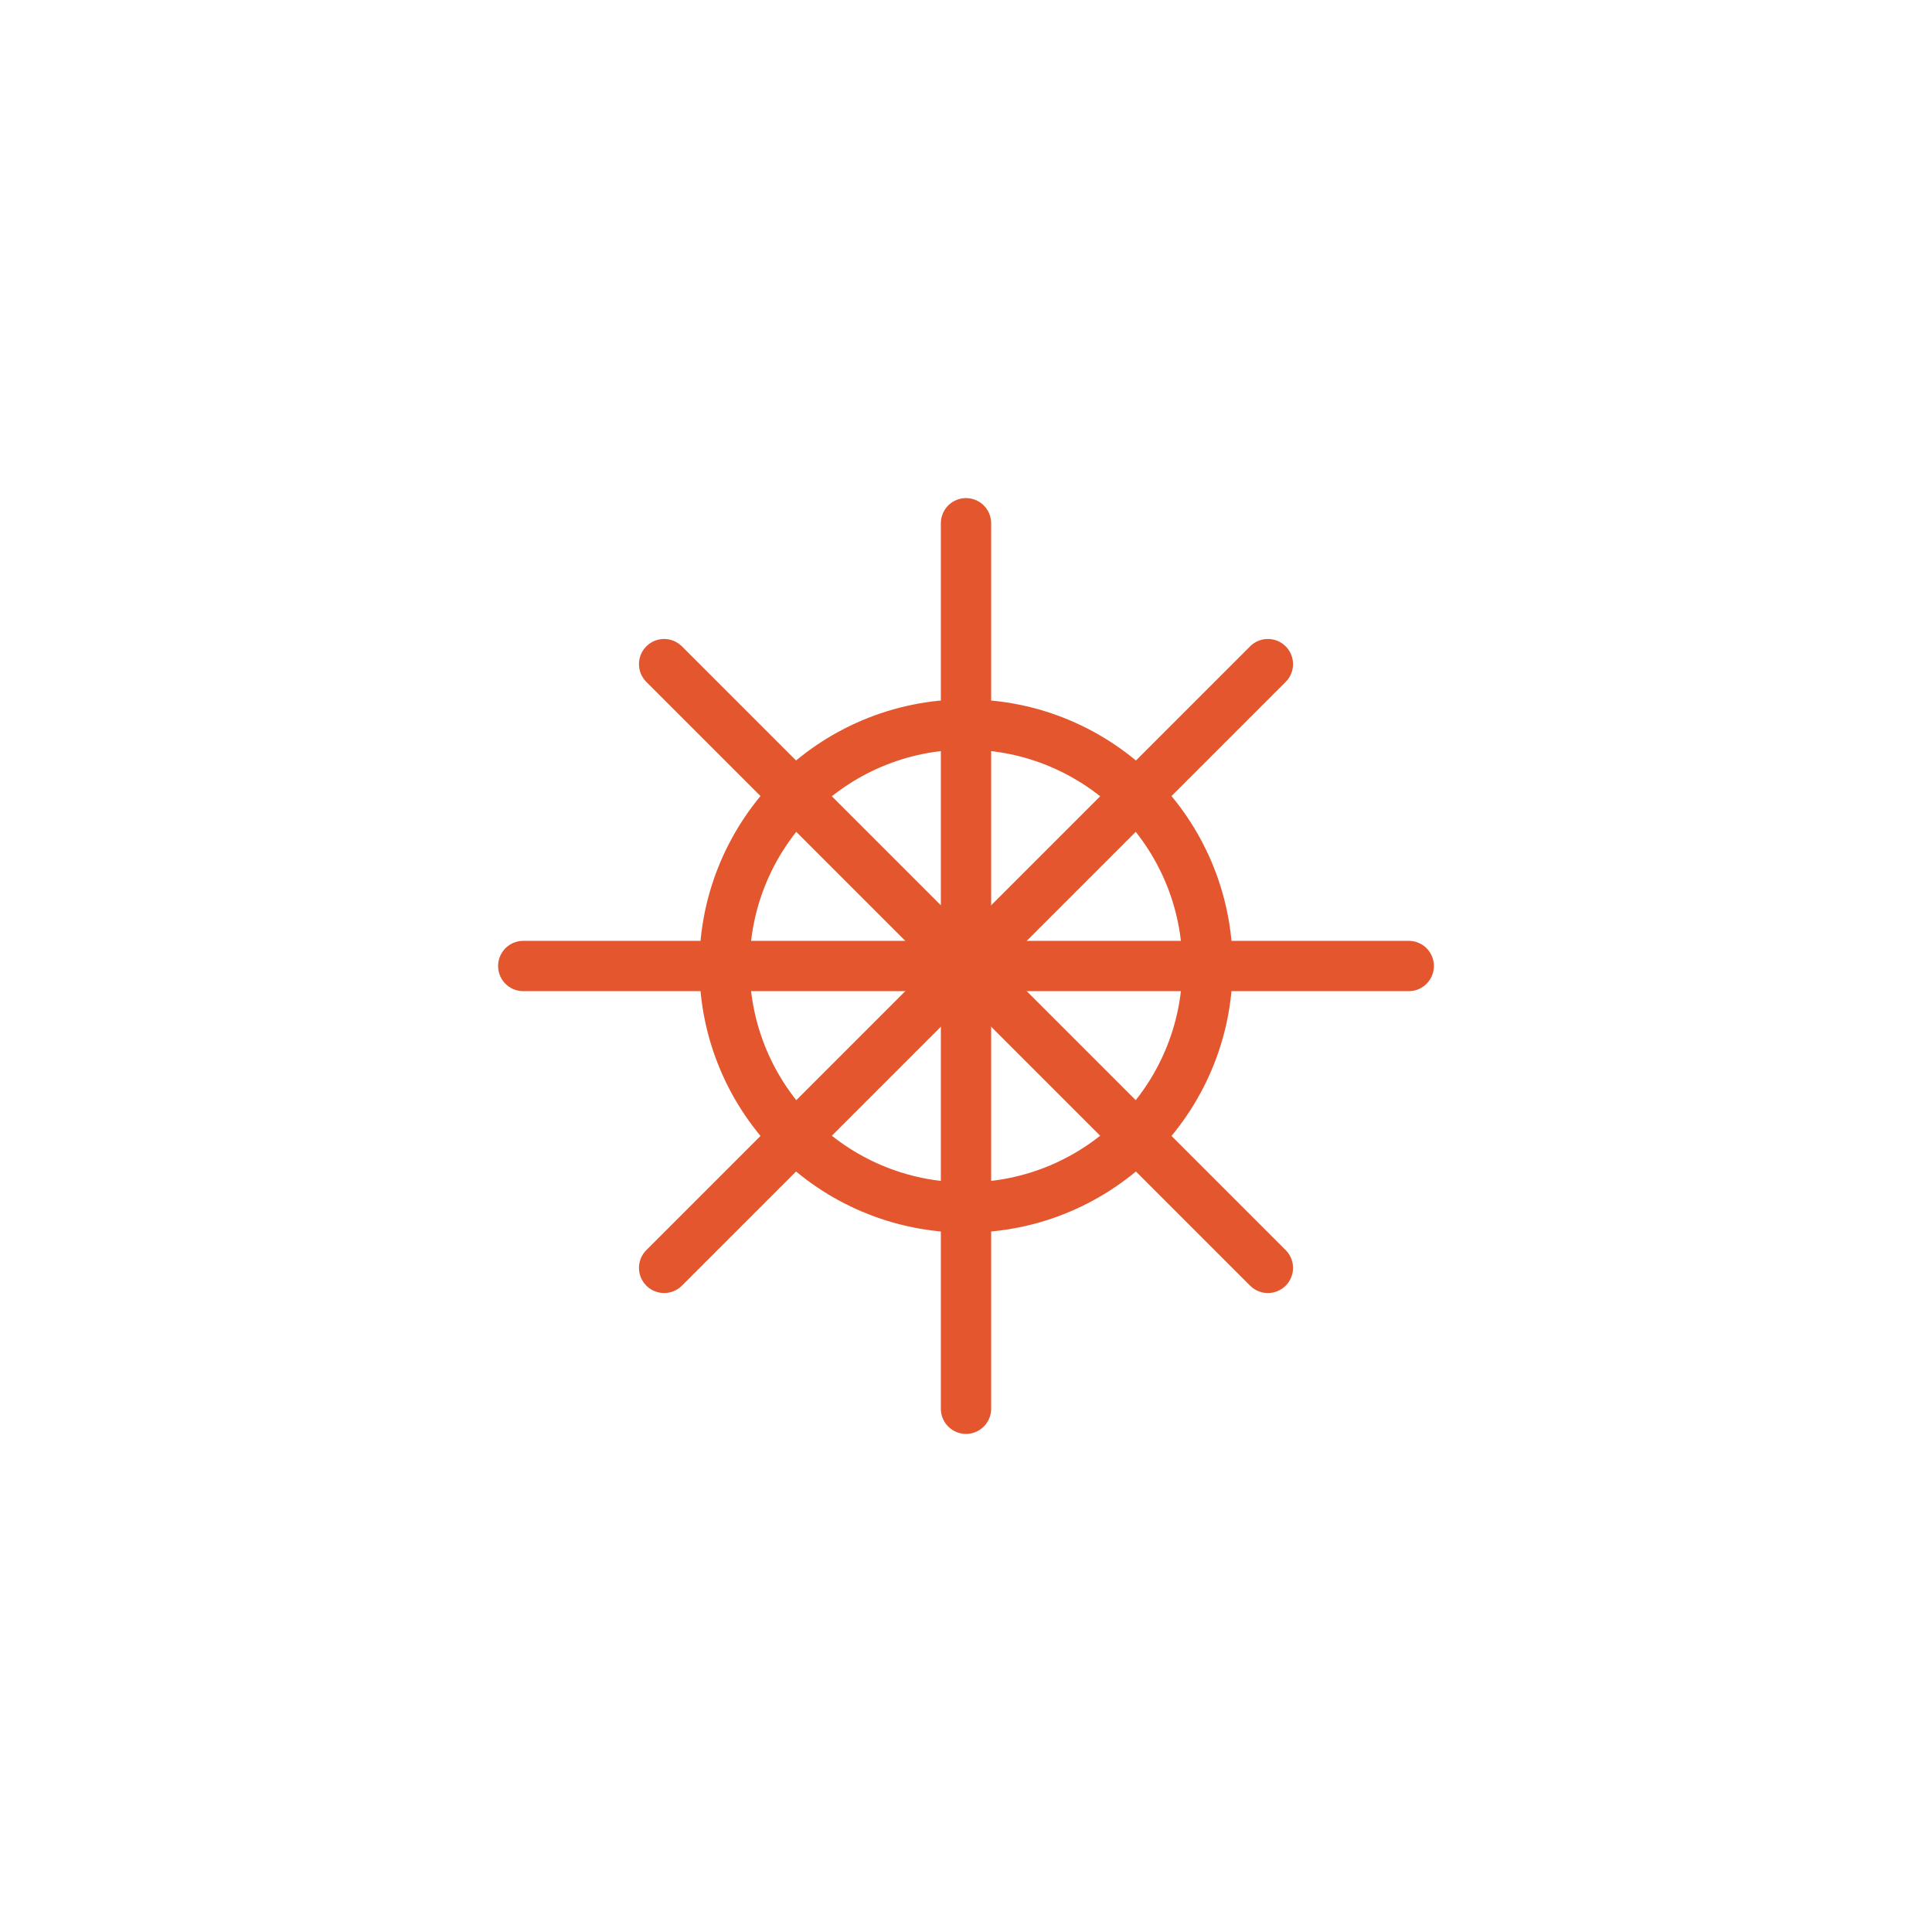
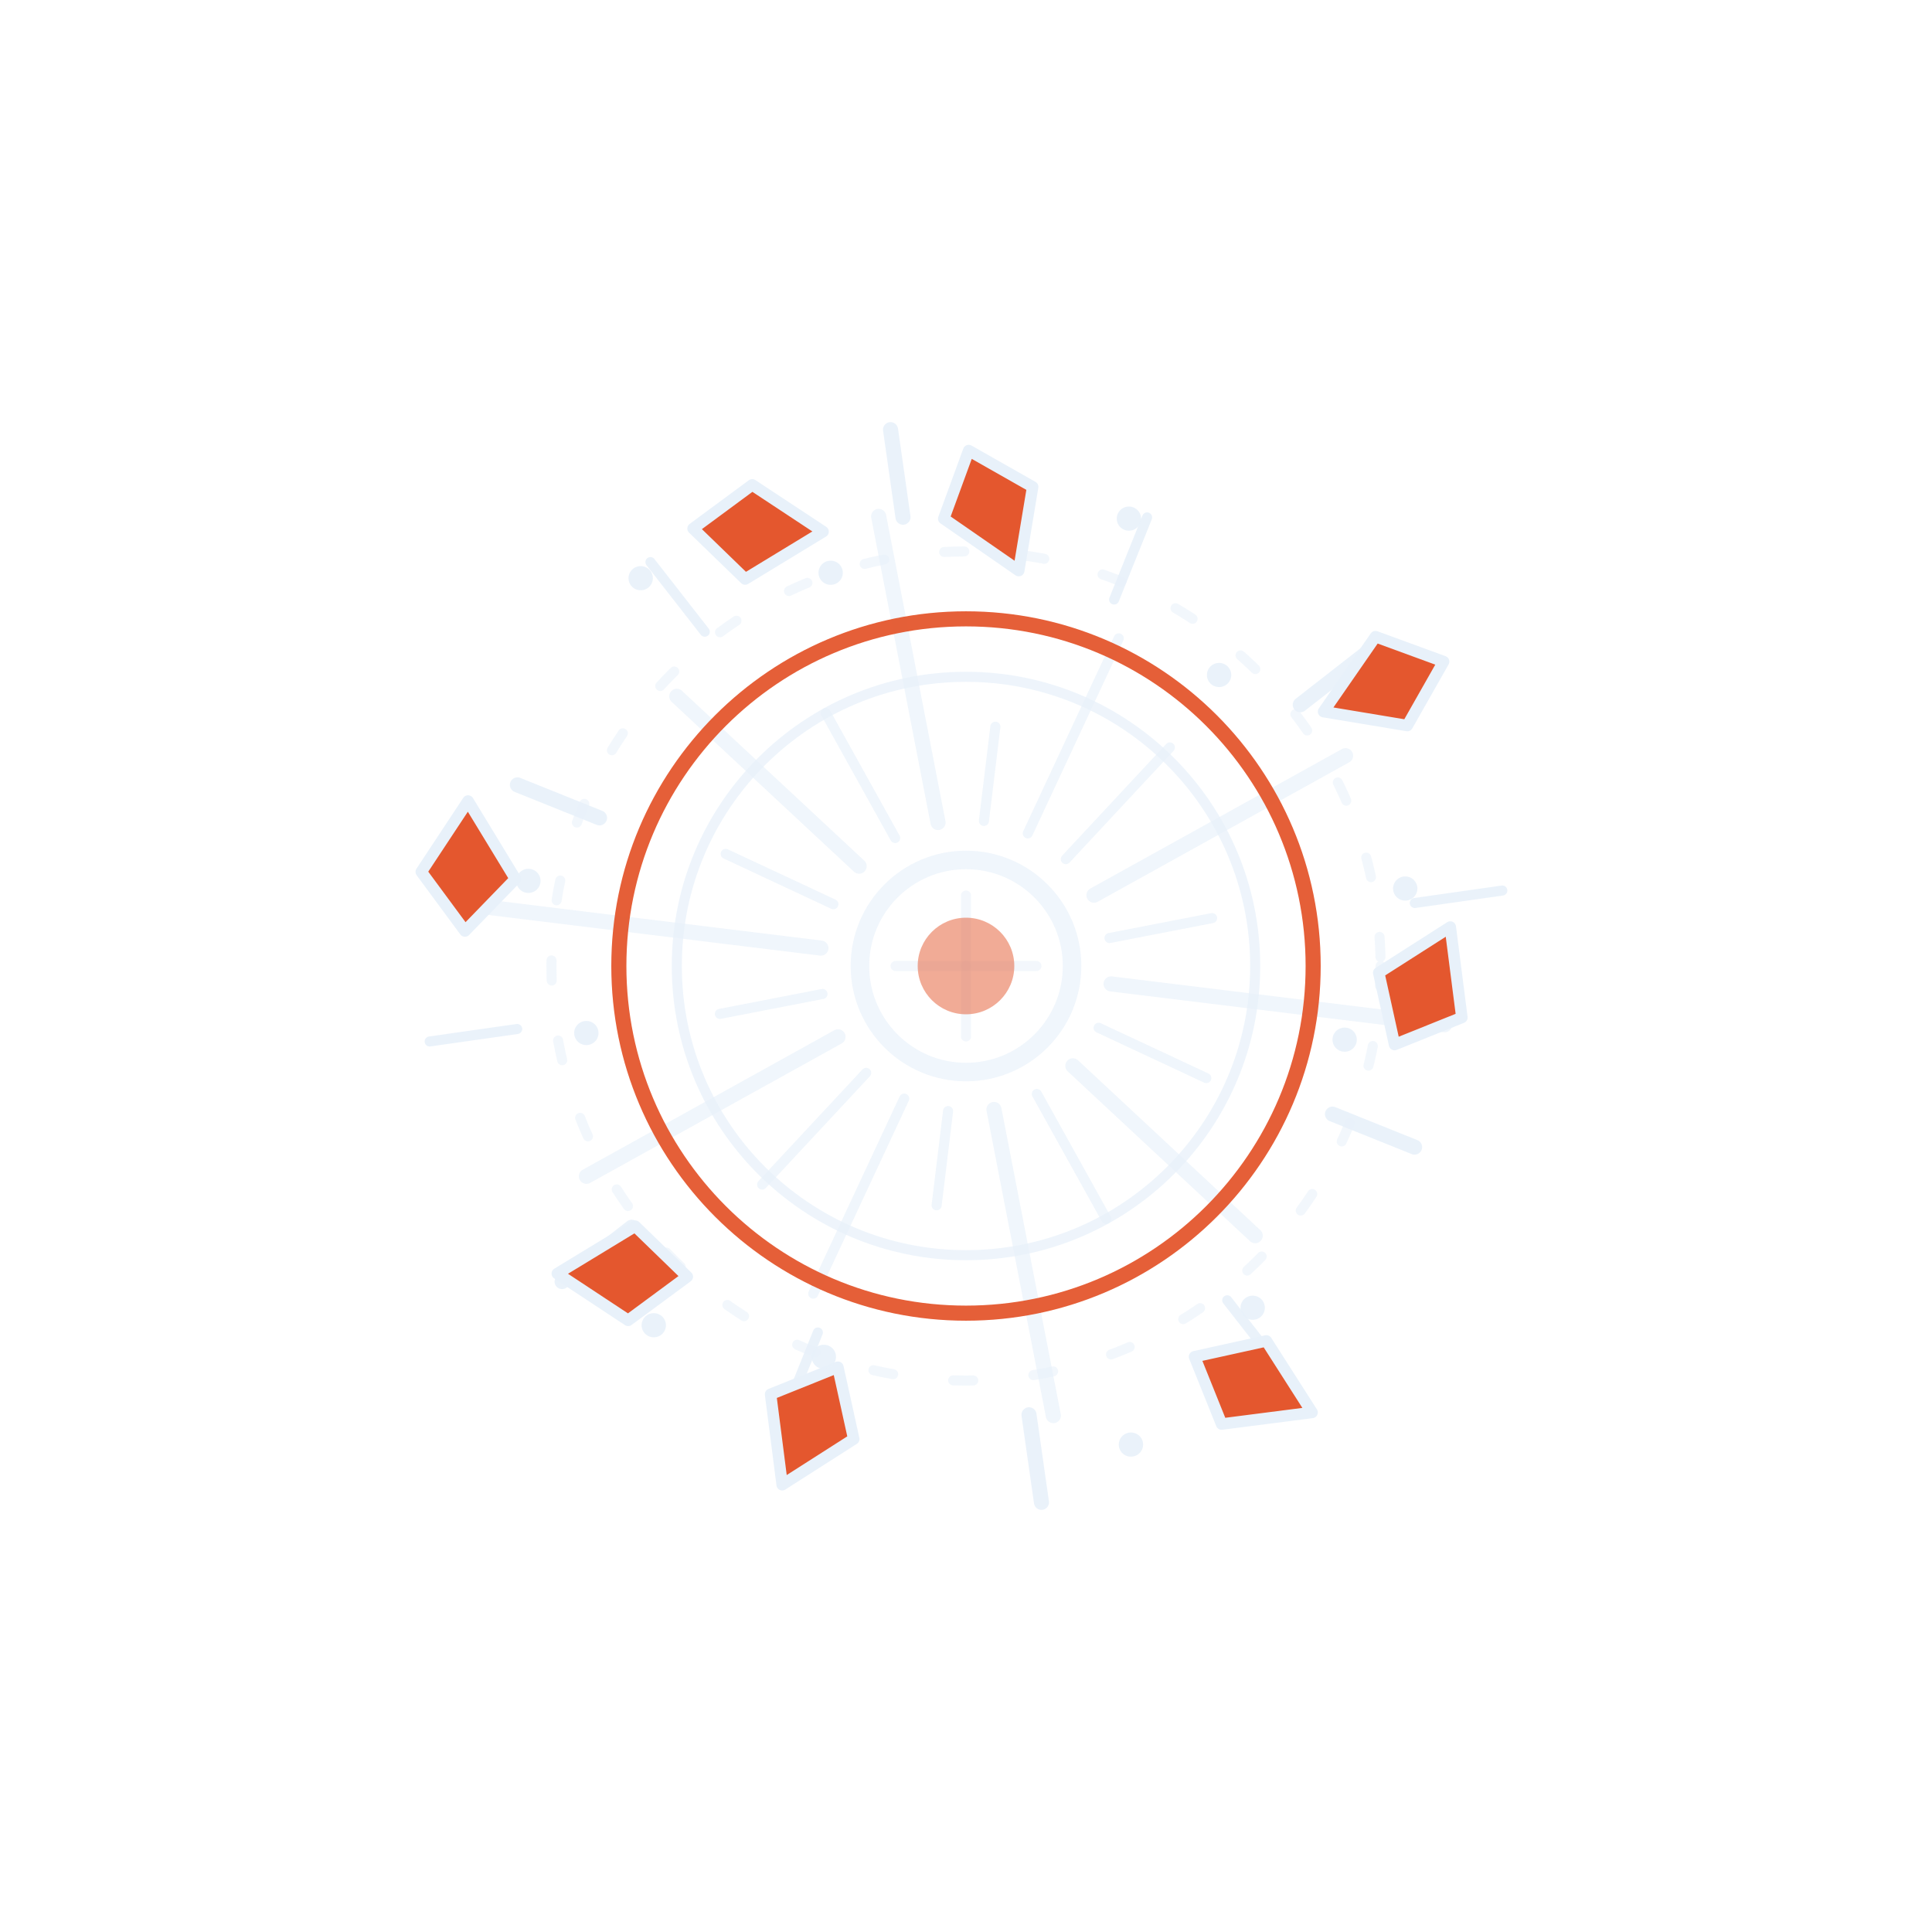
<svg xmlns="http://www.w3.org/2000/svg" width="96" height="96" viewBox="0 0 96 96">
-   <g id="burst" stroke="#E4572E" stroke-width="2.5" fill="none" stroke-linecap="round" stroke-linejoin="round">
-     <circle cx="48" cy="48" r="12" />
-     <line x1="48" y1="48" x2="48" y2="26" />
-     <line x1="48" y1="48" x2="48" y2="70" />
-     <line x1="48" y1="48" x2="26" y2="48" />
-     <line x1="48" y1="48" x2="70" y2="48" />
-     <line x1="48" y1="48" x2="33" y2="33" />
-     <line x1="48" y1="48" x2="63" y2="33" />
-     <line x1="48" y1="48" x2="33" y2="63" />
-     <line x1="48" y1="48" x2="63" y2="63" />
+   <defs>
+     <path id="shard" d="M -1.6 -3.2 L 2.4 -0.6 L 1.2 3 L -2.2 1.2 Z" stroke="#E8F1FA" stroke-width="0.6" />
+   </defs>
+   <g id="burst" fill="none" stroke-linecap="round" stroke-linejoin="round">
+     <line x1="48" y1="48" x2="51.5" y2="48" stroke="#E8F1FA" stroke-width="0.5" opacity="0.54" />
+     <line x1="48" y1="48" x2="48" y2="51.5" stroke="#E8F1FA" stroke-width="0.5" opacity="0.54" />
+     <line x1="48" y1="48" x2="44.5" y2="48" stroke="#E8F1FA" stroke-width="0.5" opacity="0.54" />
+     <line x1="48" y1="48" x2="48" y2="44.5" stroke="#E8F1FA" stroke-width="0.5" opacity="0.54" />
+     <circle cx="48" cy="48" r="5.27" stroke="#E8F1FA" stroke-width="0.92" opacity="0.67" />
+     <circle cx="48" cy="48" r="2.4" fill="#E4572E" stroke="none" opacity="0.5" />
+     <line x1="55.21" y1="48.89" x2="71.78" y2="50.92" stroke="#E8F1FA" stroke-width="0.75" opacity="0.67" />
+     <line x1="54.59" y1="51.07" x2="59.94" y2="53.57" stroke="#E8F1FA" stroke-width="0.5" opacity="0.67" />
+     <line x1="53.31" y1="52.96" x2="62.37" y2="61.4" stroke="#E8F1FA" stroke-width="0.75" opacity="0.67" />
+     <line x1="51.52" y1="54.36" x2="54.97" y2="60.57" stroke="#E8F1FA" stroke-width="0.5" opacity="0.67" />
+     <line x1="49.39" y1="55.13" x2="52.34" y2="70.34" stroke="#E8F1FA" stroke-width="0.75" opacity="0.67" />
+     <line x1="47.11" y1="55.21" x2="46.54" y2="59.89" stroke="#E8F1FA" stroke-width="0.5" opacity="0.67" />
+     <line x1="44.93" y1="54.59" x2="40.41" y2="64.28" stroke="#E8F1FA" stroke-width="0.5" opacity="0.67" />
+     <line x1="43.04" y1="53.31" x2="37.87" y2="58.86" stroke="#E8F1FA" stroke-width="0.5" opacity="0.67" />
+     <line x1="41.64" y1="51.52" x2="29.14" y2="58.45" stroke="#E8F1FA" stroke-width="0.75" opacity="0.67" />
+     <line x1="40.87" y1="49.39" x2="35.77" y2="50.38" stroke="#E8F1FA" stroke-width="0.5" opacity="0.67" />
+     <line x1="40.79" y1="47.11" x2="24.22" y2="45.08" stroke="#E8F1FA" stroke-width="0.75" opacity="0.67" />
+     <line x1="41.41" y1="44.93" x2="36.06" y2="42.43" stroke="#E8F1FA" stroke-width="0.5" opacity="0.67" />
+     <line x1="42.69" y1="43.04" x2="33.63" y2="34.6" stroke="#E8F1FA" stroke-width="0.75" opacity="0.67" />
+     <line x1="44.48" y1="41.64" x2="41.03" y2="35.43" stroke="#E8F1FA" stroke-width="0.5" opacity="0.67" />
+     <line x1="46.61" y1="40.87" x2="43.66" y2="25.66" stroke="#E8F1FA" stroke-width="0.75" opacity="0.67" />
+     <line x1="48.89" y1="40.79" x2="49.46" y2="36.11" stroke="#E8F1FA" stroke-width="0.5" opacity="0.67" />
+     <line x1="51.07" y1="41.41" x2="55.59" y2="31.72" stroke="#E8F1FA" stroke-width="0.5" opacity="0.67" />
+     <line x1="52.96" y1="42.69" x2="58.13" y2="37.14" stroke="#E8F1FA" stroke-width="0.5" opacity="0.67" />
+     <line x1="54.36" y1="44.48" x2="66.86" y2="37.55" stroke="#E8F1FA" stroke-width="0.75" opacity="0.67" />
+     <line x1="55.13" y1="46.61" x2="60.23" y2="45.62" stroke="#E8F1FA" stroke-width="0.5" opacity="0.67" />
+     <circle cx="48" cy="48" r="17.25" stroke="#E4572E" stroke-width="0.75" opacity="0.95" />
+     <circle cx="48" cy="48" r="14.37" stroke="#E8F1FA" stroke-width="0.5" opacity="0.76" />
+     <circle cx="48" cy="48" r="20.6" stroke="#E8F1FA" stroke-width="0.5" stroke-dasharray="1 3" opacity="0.55" />
+     <line x1="66.21" y1="55.36" x2="70.29" y2="57" stroke="#E8F1FA" stroke-width="0.75" opacity="0.9" />
+     <line x1="60.98" y1="64.61" x2="63.68" y2="68.07" stroke="#E8F1FA" stroke-width="0.5" opacity="0.9" />
+     <line x1="51.13" y1="70.3" x2="51.75" y2="74.65" stroke="#E8F1FA" stroke-width="0.75" opacity="0.9" />
+     <line x1="40.64" y1="66.21" x2="39" y2="70.29" stroke="#E8F1FA" stroke-width="0.5" opacity="0.9" />
+     <line x1="31.39" y1="60.98" x2="27.93" y2="63.68" stroke="#E8F1FA" stroke-width="0.75" opacity="0.9" />
+     <line x1="25.7" y1="51.13" x2="21.35" y2="51.75" stroke="#E8F1FA" stroke-width="0.5" opacity="0.9" />
+     <line x1="29.79" y1="40.64" x2="25.71" y2="39" stroke="#E8F1FA" stroke-width="0.75" opacity="0.9" />
+     <line x1="35.02" y1="31.39" x2="32.32" y2="27.93" stroke="#E8F1FA" stroke-width="0.5" opacity="0.9" />
+     <line x1="44.87" y1="25.7" x2="44.25" y2="21.35" stroke="#E8F1FA" stroke-width="0.75" opacity="0.9" />
+     <line x1="55.36" y1="29.79" x2="57" y2="25.71" stroke="#E8F1FA" stroke-width="0.5" opacity="0.9" />
+     <line x1="64.61" y1="35.02" x2="68.07" y2="32.32" stroke="#E8F1FA" stroke-width="0.75" opacity="0.9" />
+     <line x1="70.3" y1="44.87" x2="74.65" y2="44.25" stroke="#E8F1FA" stroke-width="0.5" opacity="0.9" />
+     <use href="#shard" transform="translate(70.73 49.19) rotate(49.67) scale(0.95)" fill="#E4572E" />
+     <use href="#shard" transform="translate(62.07 68.85) rotate(139.67) scale(0.95)" fill="#E4572E" />
+     <use href="#shard" transform="translate(40.2 70.65) rotate(229.67) scale(0.95)" fill="#E4572E" />
+     <use href="#shard" transform="translate(31.09 63.23) rotate(295.67) scale(0.95)" fill="#E4572E" />
+     <use href="#shard" transform="translate(23.31 43.2) rotate(385.67) scale(0.95)" fill="#E4572E" />
+     <use href="#shard" transform="translate(37.5 26.47) rotate(475.67) scale(0.95)" fill="#E4572E" />
+     <use href="#shard" transform="translate(49.19 25.27) rotate(541.67) scale(0.95)" fill="#E4572E" />
+     <use href="#shard" transform="translate(68.85 33.93) rotate(631.67) scale(0.95)" fill="#E4572E" />
+     <line x1="66.81" y1="51.66" x2="66.82" y2="51.66" stroke="#E8F1FA" stroke-width="1.2" opacity="0.9" />
+     <line x1="62.24" y1="64.98" x2="62.25" y2="64.98" stroke="#E8F1FA" stroke-width="1.2" opacity="0.9" />
+     <line x1="56.19" y1="71.78" x2="56.2" y2="71.78" stroke="#E8F1FA" stroke-width="1.2" opacity="0.9" />
+     <line x1="40.93" y1="67.42" x2="40.94" y2="67.42" stroke="#E8F1FA" stroke-width="1.2" opacity="0.9" />
+     <line x1="32.48" y1="65.85" x2="32.49" y2="65.85" stroke="#E8F1FA" stroke-width="1.2" opacity="0.9" />
+     <line x1="29.13" y1="51.33" x2="29.14" y2="51.33" stroke="#E8F1FA" stroke-width="1.2" opacity="0.9" />
+     <line x1="26.25" y1="43.77" x2="26.26" y2="43.77" stroke="#E8F1FA" stroke-width="1.2" opacity="0.9" />
+     <line x1="31.83" y1="28.73" x2="31.84" y2="28.73" stroke="#E8F1FA" stroke-width="1.2" opacity="0.9" />
+     <line x1="41.27" y1="28.46" x2="41.28" y2="28.46" stroke="#E8F1FA" stroke-width="1.2" opacity="0.9" />
+     <line x1="56.09" y1="25.77" x2="56.1" y2="25.77" stroke="#E8F1FA" stroke-width="1.2" opacity="0.9" />
+     <line x1="60.57" y1="33.54" x2="60.58" y2="33.54" stroke="#E8F1FA" stroke-width="1.2" opacity="0.9" />
+     <line x1="69.82" y1="44.15" x2="69.83" y2="44.15" stroke="#E8F1FA" stroke-width="1.2" opacity="0.9" />
  </g>
</svg>
